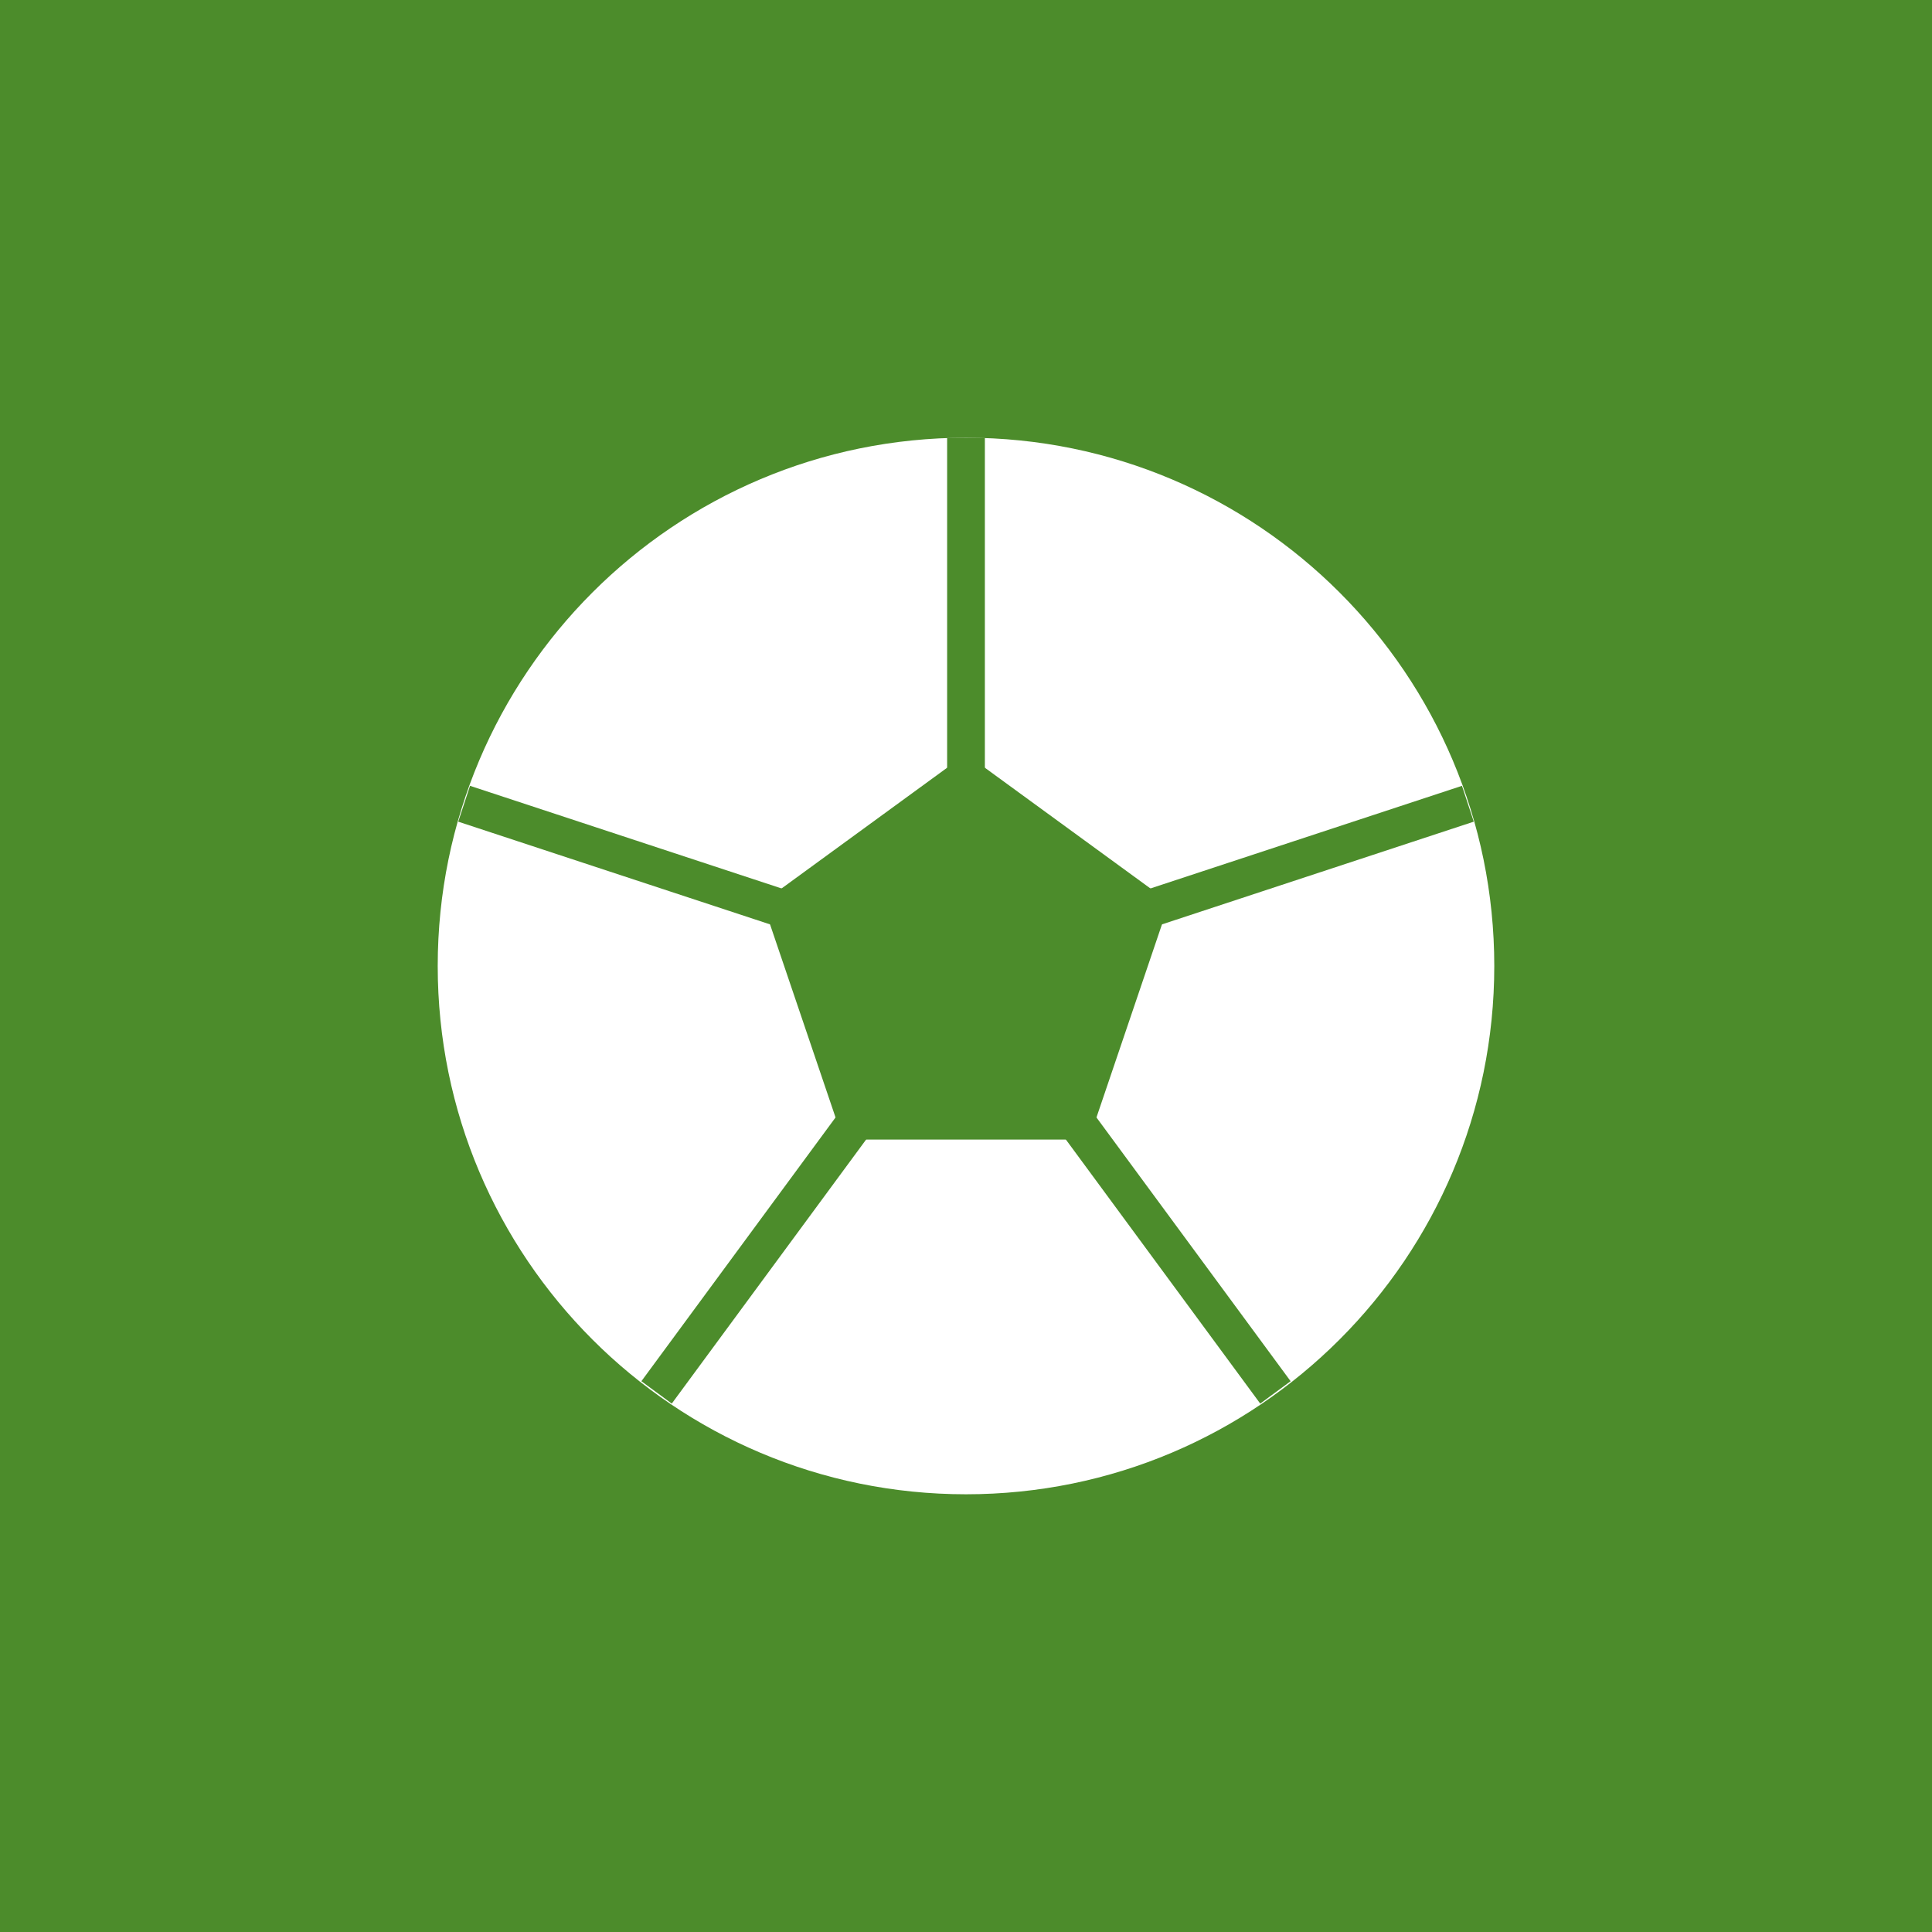
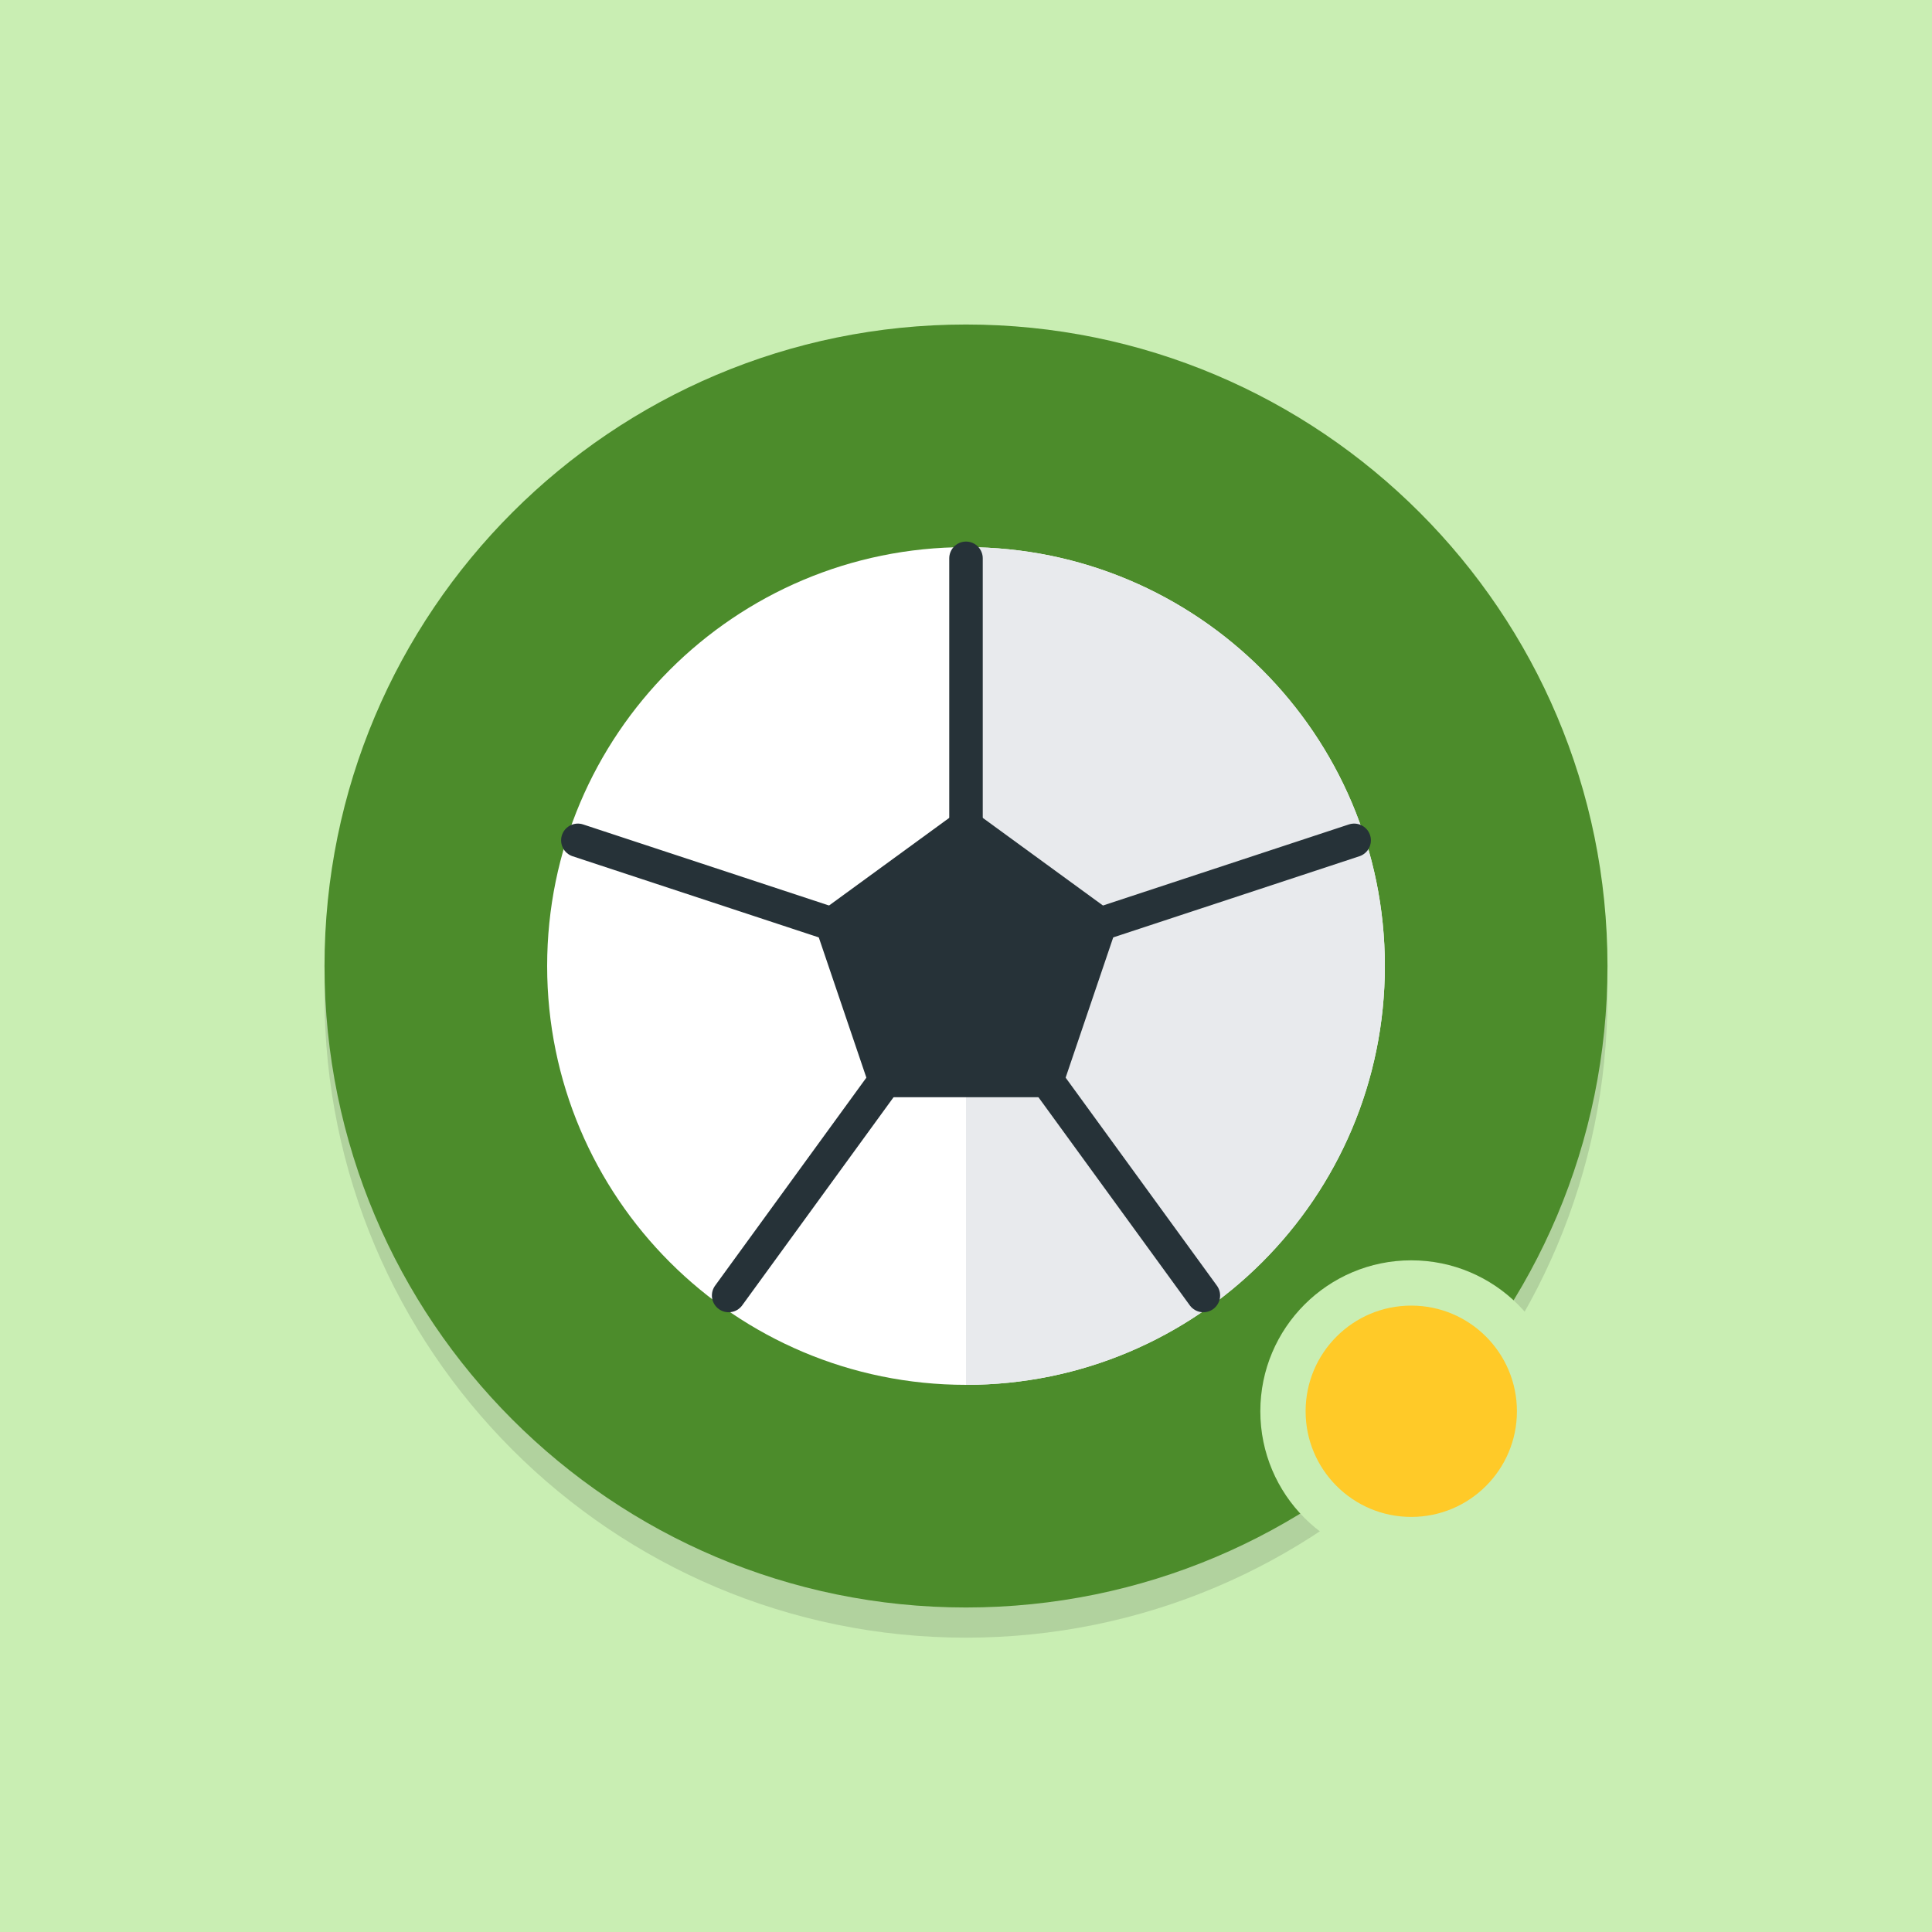
<svg xmlns="http://www.w3.org/2000/svg" viewBox="0 0 512 512">
-   <rect width="512" height="512" fill="#4c8c2b" />
-   <circle cx="256" cy="256" r="140" fill="#fff" />
-   <g fill="#4c8c2b" stroke="#4c8c2b" stroke-width="10" stroke-linejoin="round">
-     <polygon points="256,206 304,241 285,297 227,297 208,241" />
-     <path d="M256 206 V116 M304 241 L389 213 M285 297 L338 369 M227 297 L174 369 M208 241 L123 213" fill="none" />
+   <rect width="512" height="512" fill="#c9eeb3" />
+   <circle cx="256" cy="264" r="170" fill="#000" opacity=".12" />
+   <circle cx="256" cy="256" r="170" fill="#4c8c2b" />
+   <g transform="translate(256 256) scale(.74) translate(-256 -256)">
+     <circle cx="256" cy="256" r="150" fill="#fff" />
+     <path d="M256 106 A150 150 0 0 1 406 256 A150 150 0 0 1 256 406 Z" fill="#e8eaed" />
+     <g fill="#263238" stroke="#263238" stroke-width="12" stroke-linejoin="round" stroke-linecap="round">
+       <polygon points="256,206 304,241 285,297 227,297 208,241" />
+       <path d="M256 206 V110 M304 241 L395 211 M285 297 L341 374 M227 297 L171 374 M208 241 L117 211" fill="none" />
+     </g>
  </g>
+   <circle cx="374" cy="374" r="34" fill="#ffca28" stroke="#c9eeb3" stroke-width="12" />
</svg>
